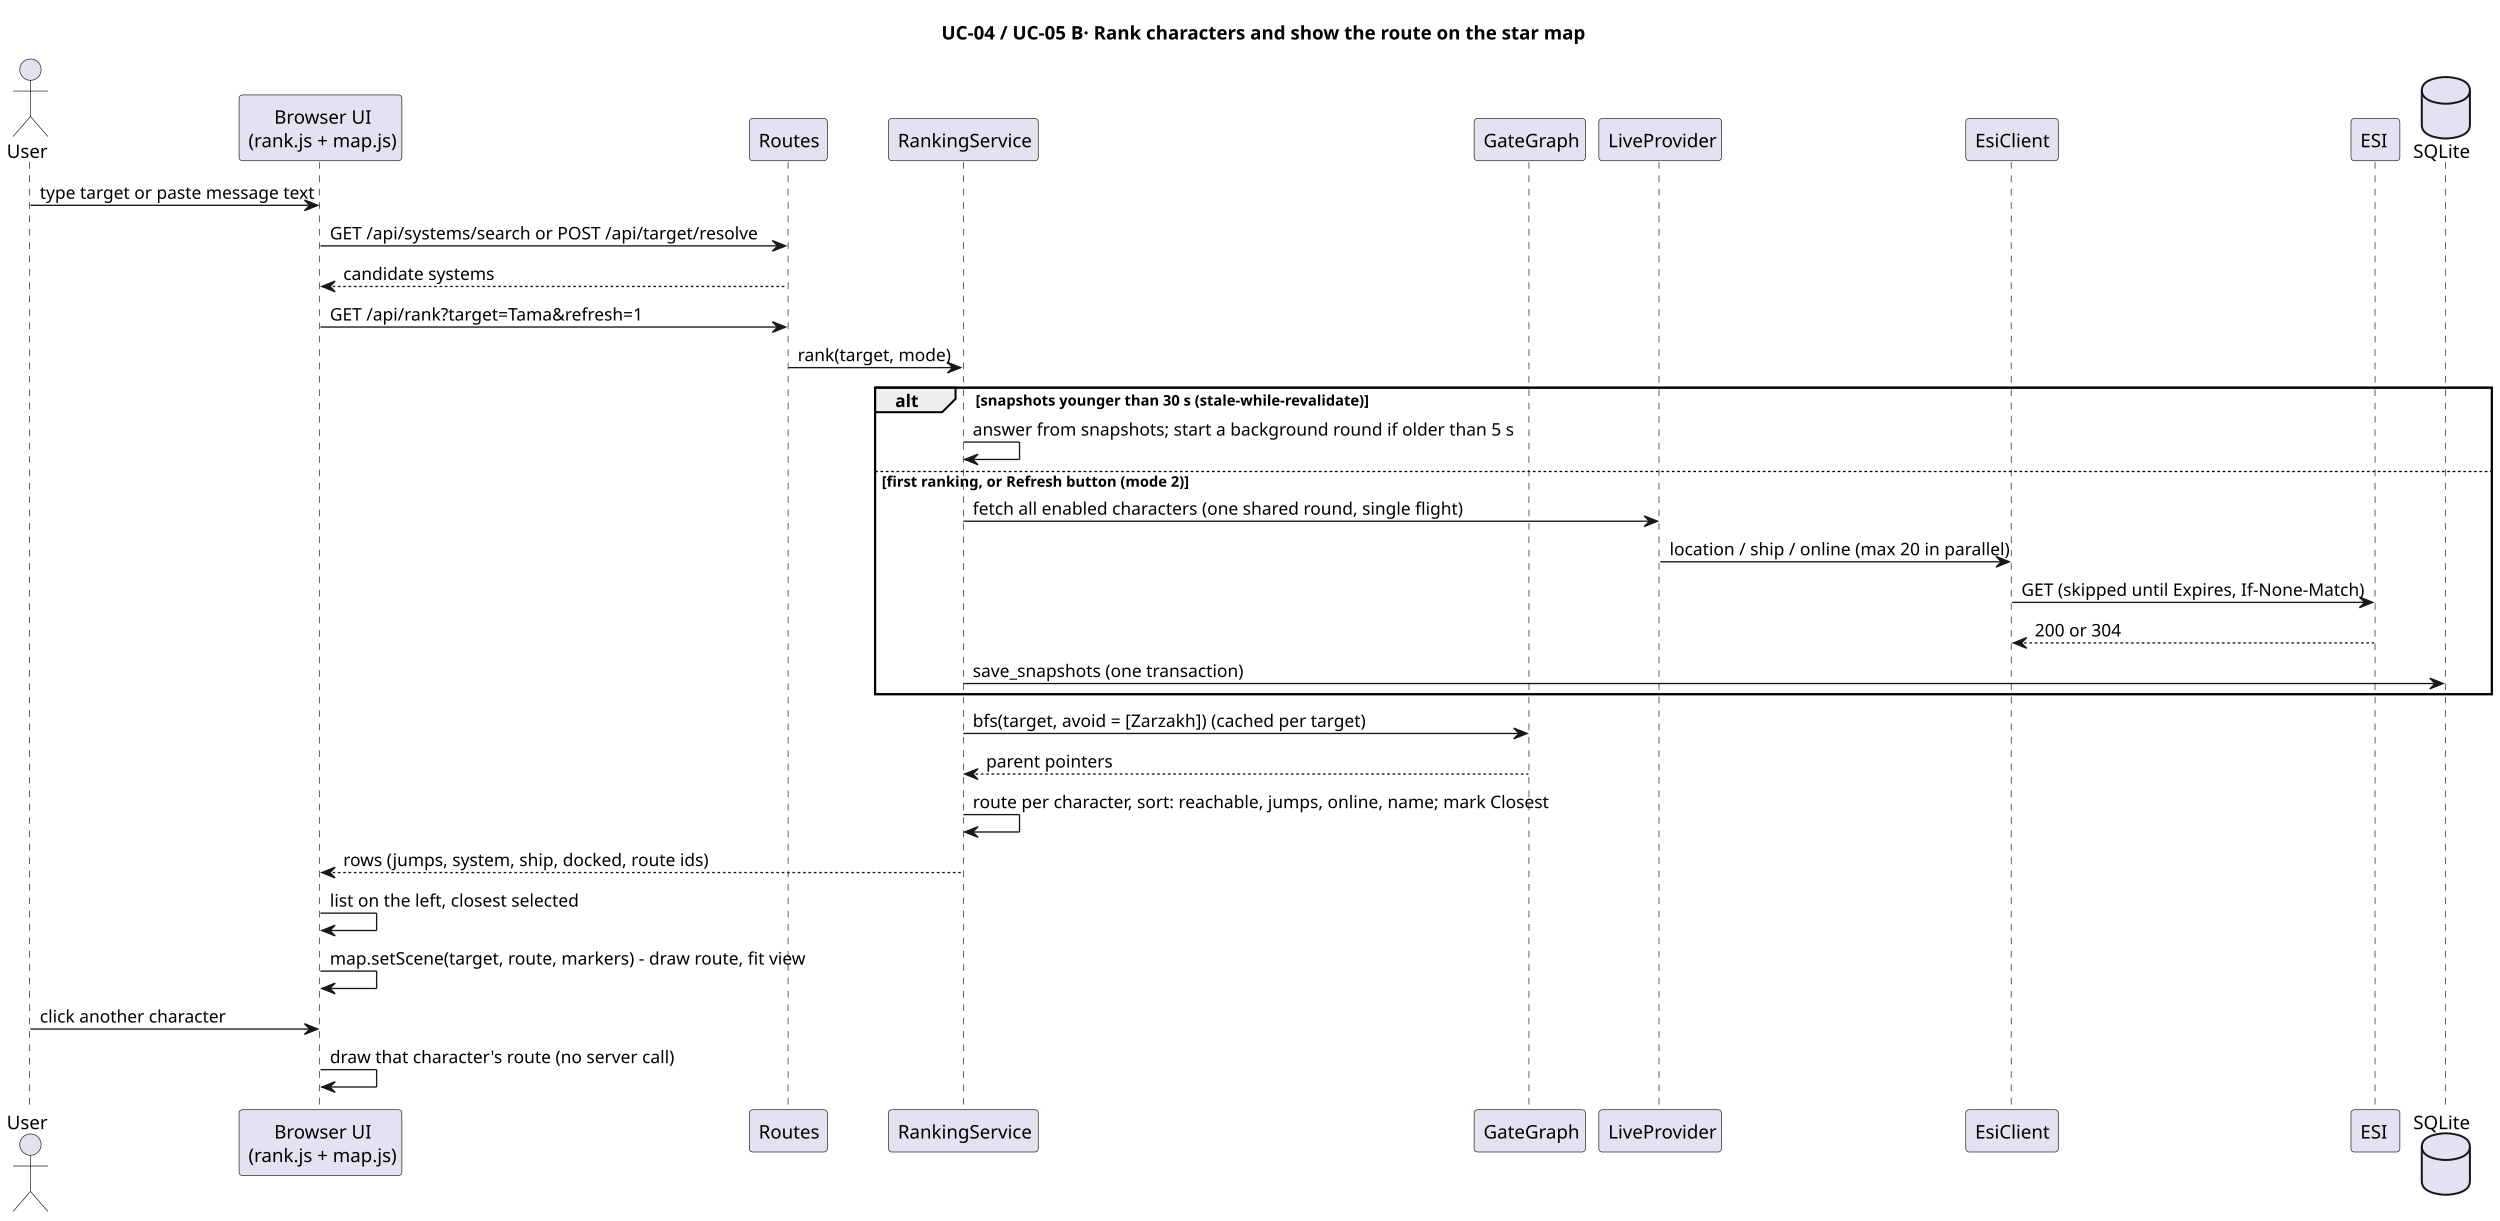
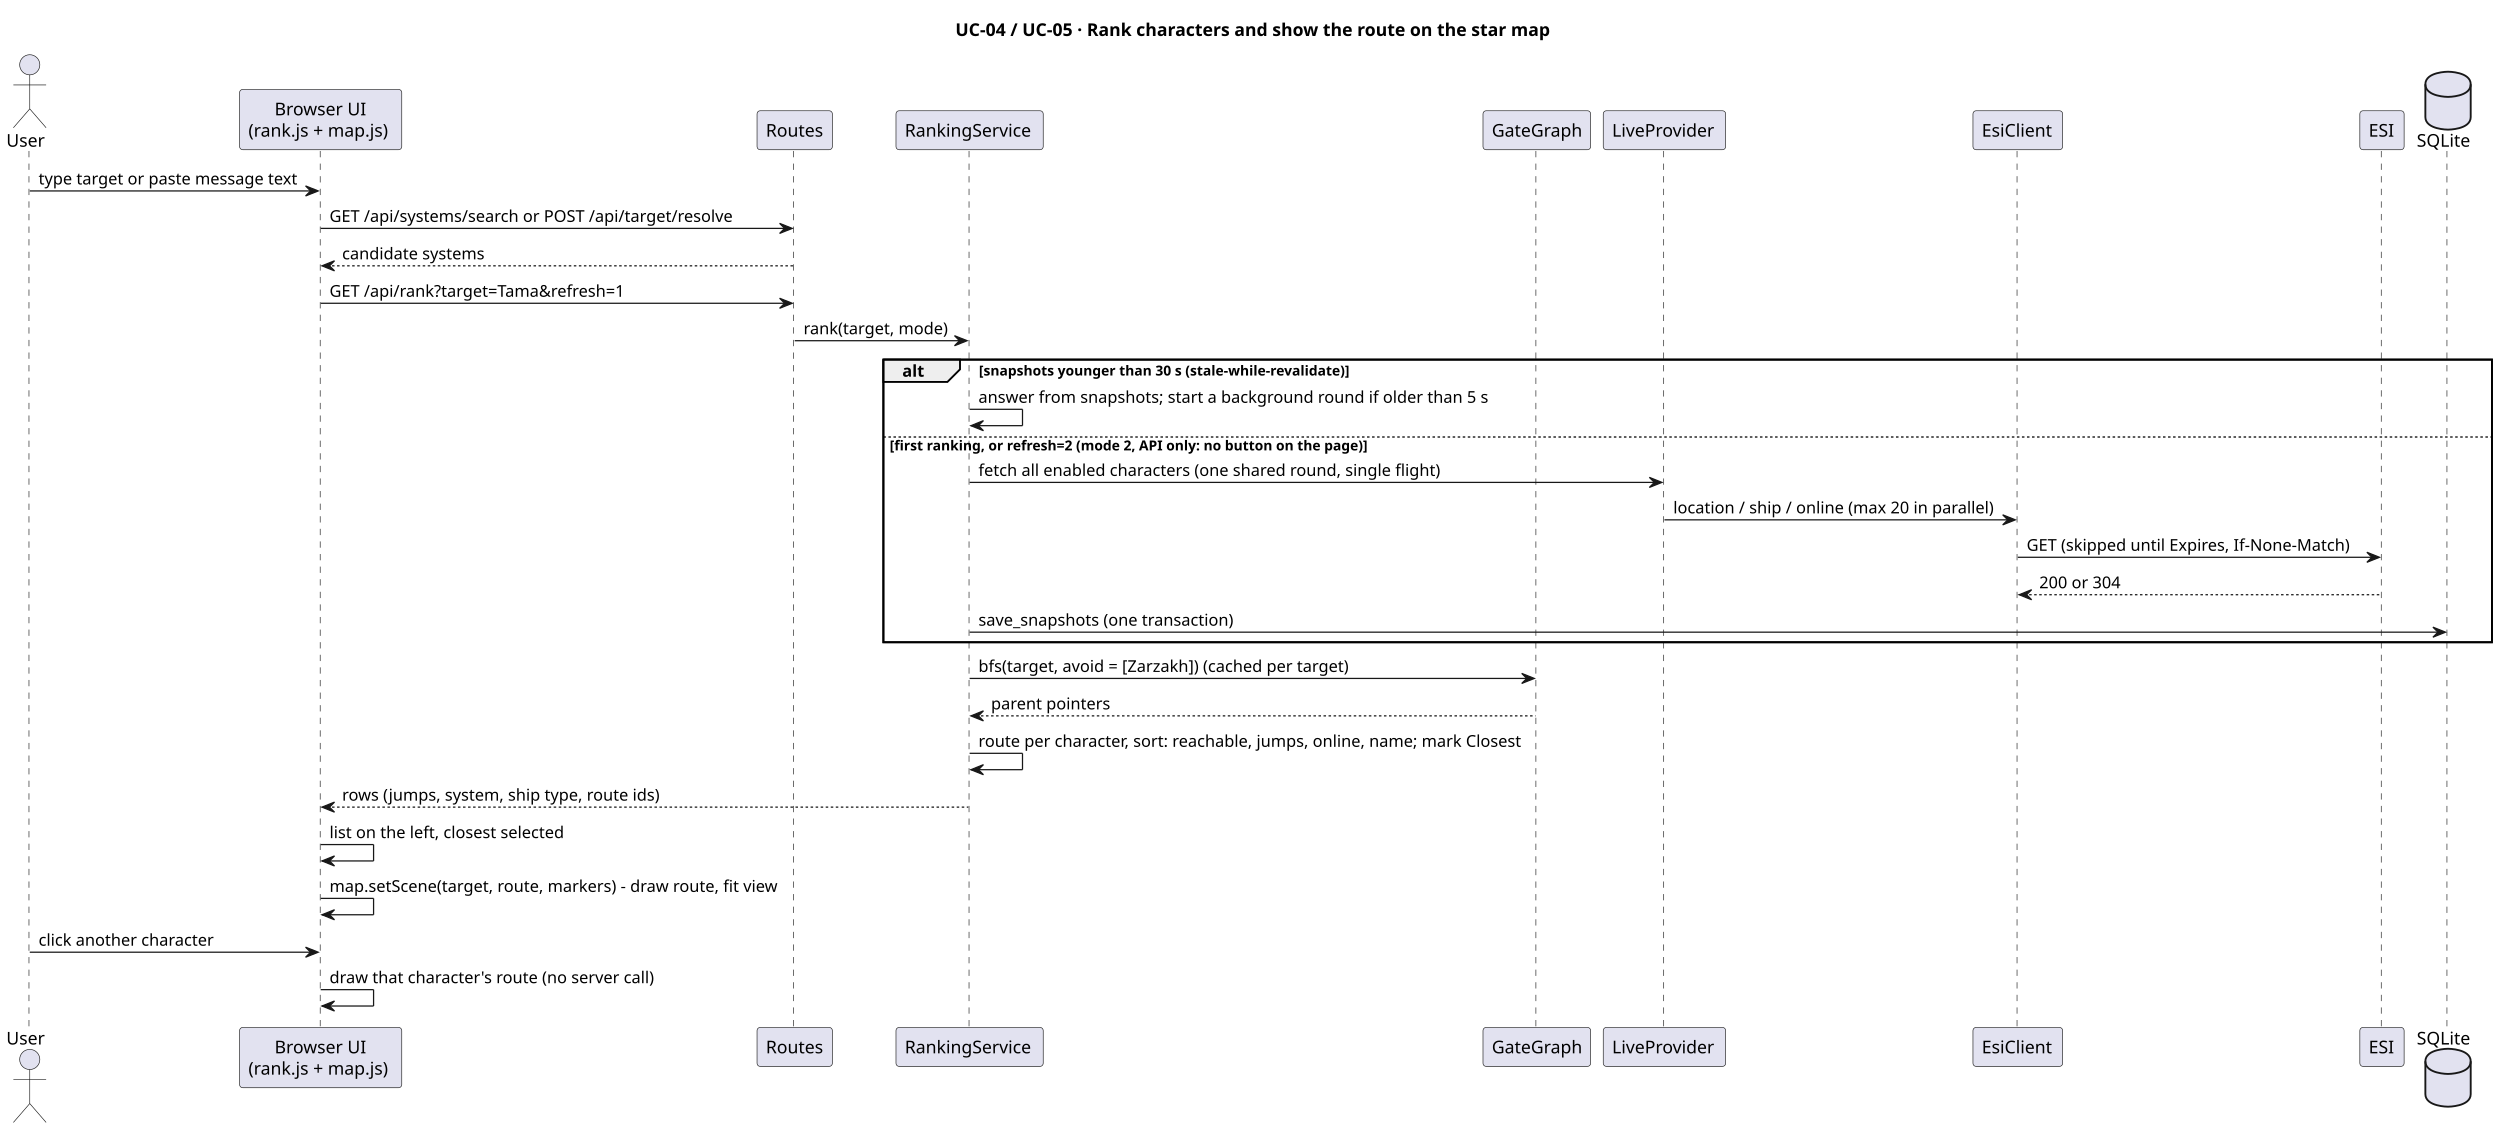
- <svg xmlns="http://www.w3.org/2000/svg" contentStyleType="text/css" height="913px" preserveAspectRatio="none" style="width:1870px;height:913px;background:#FFFFFF;" version="1.1" viewBox="0 0 1870 913" width="1870px" zoomAndPan="magnify">
+ <svg xmlns="http://www.w3.org/2000/svg" contentStyleType="text/css" height="898px" preserveAspectRatio="none" style="width:1985px;height:898px;background:#FFFFFF;" version="1.1" viewBox="0 0 1985 898" width="1985px" zoomAndPan="magnify">
  <defs />
  <g>
-     <text fill="#000000" font-family="sans-serif" font-size="14" font-weight="bold" lengthAdjust="spacing" textLength="464.44" x="704.227" y="29.533">UC-04 / UC-05 В· Rank characters and show the route on the star map</text>
-     <rect fill="none" height="229.297" style="stroke:#000000;stroke-width:1.5;" width="1209.314" x="654.581" y="289.977" />
-     <line style="stroke:#181818;stroke-width:0.5;stroke-dasharray:5.0,5.0;" x1="22" x2="22" y1="121.219" y2="831.086" />
-     <line style="stroke:#181818;stroke-width:0.5;stroke-dasharray:5.0,5.0;" x1="238.842" x2="238.842" y1="121.219" y2="831.086" />
-     <line style="stroke:#181818;stroke-width:0.5;stroke-dasharray:5.0,5.0;" x1="589.493" x2="589.493" y1="121.219" y2="831.086" />
-     <line style="stroke:#181818;stroke-width:0.5;stroke-dasharray:5.0,5.0;" x1="720.581" x2="720.581" y1="121.219" y2="831.086" />
-     <line style="stroke:#181818;stroke-width:0.5;stroke-dasharray:5.0,5.0;" x1="1143.658" x2="1143.658" y1="121.219" y2="831.086" />
-     <line style="stroke:#181818;stroke-width:0.5;stroke-dasharray:5.0,5.0;" x1="1240.92" x2="1240.92" y1="121.219" y2="831.086" />
-     <line style="stroke:#181818;stroke-width:0.5;stroke-dasharray:5.0,5.0;" x1="1504.386" x2="1504.386" y1="121.219" y2="831.086" />
-     <line style="stroke:#181818;stroke-width:0.5;stroke-dasharray:5.0,5.0;" x1="1776.53" x2="1776.53" y1="121.219" y2="831.086" />
-     <line style="stroke:#181818;stroke-width:0.5;stroke-dasharray:5.0,5.0;" x1="1829.095" x2="1829.095" y1="121.219" y2="831.086" />
-     <text fill="#000000" font-family="sans-serif" font-size="14" lengthAdjust="spacing" textLength="29.559" x="5" y="118.143">User</text>
-     <ellipse cx="22.779" cy="52.109" fill="#E2E2F0" rx="8" ry="8" style="stroke:#181818;stroke-width:0.5;" />
-     <path d="M22.779,60.109 L22.779,87.109 M9.779,68.109 L35.779,68.109 M22.779,87.109 L9.779,102.109 M22.779,87.109 L35.779,102.109 " fill="none" style="stroke:#181818;stroke-width:0.5;" />
-     <text fill="#000000" font-family="sans-serif" font-size="14" lengthAdjust="spacing" textLength="29.559" x="5" y="844.619">User</text>
-     <ellipse cx="22.779" cy="856.195" fill="#E2E2F0" rx="8" ry="8" style="stroke:#181818;stroke-width:0.5;" />
-     <path d="M22.779,864.195 L22.779,891.195 M9.779,872.195 L35.779,872.195 M22.779,891.195 L9.779,906.195 M22.779,891.195 L35.779,906.195 " fill="none" style="stroke:#181818;stroke-width:0.5;" />
-     <rect fill="#E2E2F0" height="49.219" rx="2.5" ry="2.5" style="stroke:#181818;stroke-width:0.5;" width="121.748" x="178.842" y="71" />
-     <text fill="#000000" font-family="sans-serif" font-size="14" lengthAdjust="spacing" textLength="69.234" x="205.099" y="92.533">Browser UI</text>
-     <text fill="#000000" font-family="sans-serif" font-size="14" lengthAdjust="spacing" textLength="107.748" x="185.842" y="110.143">(rank.js + map.js)</text>
-     <rect fill="#E2E2F0" height="49.219" rx="2.5" ry="2.5" style="stroke:#181818;stroke-width:0.5;" width="121.748" x="178.842" y="830.086" />
-     <text fill="#000000" font-family="sans-serif" font-size="14" lengthAdjust="spacing" textLength="69.234" x="205.099" y="851.619">Browser UI</text>
-     <text fill="#000000" font-family="sans-serif" font-size="14" lengthAdjust="spacing" textLength="107.748" x="185.842" y="869.229">(rank.js + map.js)</text>
-     <rect fill="#E2E2F0" height="31.609" rx="2.5" ry="2.5" style="stroke:#181818;stroke-width:0.5;" width="58.358" x="560.493" y="88.609" />
-     <text fill="#000000" font-family="sans-serif" font-size="14" lengthAdjust="spacing" textLength="44.358" x="567.493" y="110.143">Routes</text>
-     <rect fill="#E2E2F0" height="31.609" rx="2.5" ry="2.5" style="stroke:#181818;stroke-width:0.5;" width="58.358" x="560.493" y="830.086" />
-     <text fill="#000000" font-family="sans-serif" font-size="14" lengthAdjust="spacing" textLength="44.358" x="567.493" y="851.619">Routes</text>
-     <rect fill="#E2E2F0" height="31.609" rx="2.5" ry="2.5" style="stroke:#181818;stroke-width:0.5;" width="112.048" x="664.581" y="88.609" />
-     <text fill="#000000" font-family="sans-serif" font-size="14" lengthAdjust="spacing" textLength="98.048" x="671.581" y="110.143">RankingService</text>
-     <rect fill="#E2E2F0" height="31.609" rx="2.5" ry="2.5" style="stroke:#181818;stroke-width:0.5;" width="112.048" x="664.581" y="830.086" />
-     <text fill="#000000" font-family="sans-serif" font-size="14" lengthAdjust="spacing" textLength="98.048" x="671.581" y="851.619">RankingService</text>
-     <rect fill="#E2E2F0" height="31.609" rx="2.5" ry="2.5" style="stroke:#181818;stroke-width:0.5;" width="83.262" x="1102.658" y="88.609" />
-     <text fill="#000000" font-family="sans-serif" font-size="14" lengthAdjust="spacing" textLength="69.262" x="1109.658" y="110.143">GateGraph</text>
-     <rect fill="#E2E2F0" height="31.609" rx="2.5" ry="2.5" style="stroke:#181818;stroke-width:0.5;" width="83.262" x="1102.658" y="830.086" />
-     <text fill="#000000" font-family="sans-serif" font-size="14" lengthAdjust="spacing" textLength="69.262" x="1109.658" y="851.619">GateGraph</text>
-     <rect fill="#E2E2F0" height="31.609" rx="2.5" ry="2.5" style="stroke:#181818;stroke-width:0.5;" width="91.814" x="1195.92" y="88.609" />
-     <text fill="#000000" font-family="sans-serif" font-size="14" lengthAdjust="spacing" textLength="77.814" x="1202.92" y="110.143">LiveProvider</text>
-     <rect fill="#E2E2F0" height="31.609" rx="2.5" ry="2.5" style="stroke:#181818;stroke-width:0.5;" width="91.814" x="1195.92" y="830.086" />
-     <text fill="#000000" font-family="sans-serif" font-size="14" lengthAdjust="spacing" textLength="77.814" x="1202.92" y="851.619">LiveProvider</text>
-     <rect fill="#E2E2F0" height="31.609" rx="2.5" ry="2.5" style="stroke:#181818;stroke-width:0.5;" width="69.241" x="1470.386" y="88.609" />
-     <text fill="#000000" font-family="sans-serif" font-size="14" lengthAdjust="spacing" textLength="55.241" x="1477.386" y="110.143">EsiClient</text>
-     <rect fill="#E2E2F0" height="31.609" rx="2.5" ry="2.5" style="stroke:#181818;stroke-width:0.5;" width="69.241" x="1470.386" y="830.086" />
-     <text fill="#000000" font-family="sans-serif" font-size="14" lengthAdjust="spacing" textLength="55.241" x="1477.386" y="851.619">EsiClient</text>
-     <rect fill="#E2E2F0" height="31.609" rx="2.5" ry="2.5" style="stroke:#181818;stroke-width:0.5;" width="36.565" x="1758.53" y="88.609" />
-     <text fill="#000000" font-family="sans-serif" font-size="14" lengthAdjust="spacing" textLength="22.565" x="1765.53" y="110.143">ESI</text>
-     <rect fill="#E2E2F0" height="31.609" rx="2.5" ry="2.5" style="stroke:#181818;stroke-width:0.5;" width="36.565" x="1758.53" y="830.086" />
-     <text fill="#000000" font-family="sans-serif" font-size="14" lengthAdjust="spacing" textLength="22.565" x="1765.53" y="851.619">ESI</text>
-     <text fill="#000000" font-family="sans-serif" font-size="14" lengthAdjust="spacing" textLength="42.8" x="1805.095" y="118.143">SQLite</text>
-     <path d="M1811.495,67.609 C1811.495,57.609 1829.495,57.609 1829.495,57.609 C1829.495,57.609 1847.495,57.609 1847.495,67.609 L1847.495,93.609 C1847.495,103.609 1829.495,103.609 1829.495,103.609 C1829.495,103.609 1811.495,103.609 1811.495,93.609 L1811.495,67.609 " fill="#E2E2F0" style="stroke:#181818;stroke-width:1.5;" />
-     <path d="M1811.495,67.609 C1811.495,77.609 1829.495,77.609 1829.495,77.609 C1829.495,77.609 1847.495,77.609 1847.495,67.609 " fill="none" style="stroke:#181818;stroke-width:1.5;" />
-     <text fill="#000000" font-family="sans-serif" font-size="14" lengthAdjust="spacing" textLength="42.8" x="1805.095" y="844.619">SQLite</text>
-     <path d="M1811.495,857.695 C1811.495,847.695 1829.495,847.695 1829.495,847.695 C1829.495,847.695 1847.495,847.695 1847.495,857.695 L1847.495,883.695 C1847.495,893.695 1829.495,893.695 1829.495,893.695 C1829.495,893.695 1811.495,893.695 1811.495,883.695 L1811.495,857.695 " fill="#E2E2F0" style="stroke:#181818;stroke-width:1.5;" />
-     <path d="M1811.495,857.695 C1811.495,867.695 1829.495,867.695 1829.495,867.695 C1829.495,867.695 1847.495,867.695 1847.495,857.695 " fill="none" style="stroke:#181818;stroke-width:1.5;" />
-     <polygon fill="#181818" points="227.716,149.57,237.716,153.57,227.716,157.57,231.716,153.57" style="stroke:#181818;stroke-width:1.0;" />
-     <line style="stroke:#181818;stroke-width:1.0;" x1="22.779" x2="233.716" y1="153.57" y2="153.57" />
-     <text fill="#000000" font-family="sans-serif" font-size="13" lengthAdjust="spacing" textLength="192.937" x="29.779" y="148.714">type target or paste message text</text>
-     <polygon fill="#181818" points="577.672,179.922,587.672,183.922,577.672,187.922,581.672,183.922" style="stroke:#181818;stroke-width:1.0;" />
-     <line style="stroke:#181818;stroke-width:1.0;" x1="239.716" x2="583.672" y1="183.922" y2="183.922" />
-     <text fill="#000000" font-family="sans-serif" font-size="13" lengthAdjust="spacing" textLength="306.332" x="246.716" y="179.065">GET /api/systems/search or POST /api/target/resolve</text>
-     <polygon fill="#181818" points="250.716,210.273,240.716,214.273,250.716,218.273,246.716,214.273" style="stroke:#181818;stroke-width:1.0;" />
-     <line style="stroke:#181818;stroke-width:1.0;stroke-dasharray:2.0,2.0;" x1="244.716" x2="588.672" y1="214.273" y2="214.273" />
-     <text fill="#000000" font-family="sans-serif" font-size="13" lengthAdjust="spacing" textLength="107.663" x="256.716" y="209.417">candidate systems</text>
-     <polygon fill="#181818" points="577.672,240.625,587.672,244.625,577.672,248.625,581.672,244.625" style="stroke:#181818;stroke-width:1.0;" />
-     <line style="stroke:#181818;stroke-width:1.0;" x1="239.716" x2="583.672" y1="244.625" y2="244.625" />
-     <text fill="#000000" font-family="sans-serif" font-size="13" lengthAdjust="spacing" textLength="225.443" x="246.716" y="239.769">GET /api/rank?target=Tama&amp;refresh=1</text>
-     <polygon fill="#181818" points="708.605,270.977,718.605,274.977,708.605,278.977,712.605,274.977" style="stroke:#181818;stroke-width:1.0;" />
-     <line style="stroke:#181818;stroke-width:1.0;" x1="589.672" x2="714.605" y1="274.977" y2="274.977" />
-     <text fill="#000000" font-family="sans-serif" font-size="13" lengthAdjust="spacing" textLength="106.933" x="596.672" y="270.12">rank(target, mode)</text>
-     <path d="M654.581,289.977 L714.752,289.977 L714.752,298.328 L704.752,308.328 L654.581,308.328 L654.581,289.977 " fill="#EEEEEE" style="stroke:#000000;stroke-width:1.5;" />
-     <rect fill="none" height="229.297" style="stroke:#000000;stroke-width:1.5;" width="1209.314" x="654.581" y="289.977" />
-     <text fill="#000000" font-family="sans-serif" font-size="13" font-weight="bold" lengthAdjust="spacing" textLength="15.171" x="669.581" y="304.472">alt</text>
-     <text fill="#000000" font-family="sans-serif" font-size="11" font-weight="bold" lengthAdjust="spacing" textLength="281.177" x="729.752" y="303.396">[snapshots younger than 30 s (stale-while-revalidate)]</text>
-     <line style="stroke:#181818;stroke-width:1.0;" x1="720.605" x2="762.605" y1="330.68" y2="330.68" />
-     <line style="stroke:#181818;stroke-width:1.0;" x1="762.605" x2="762.605" y1="330.68" y2="343.68" />
-     <line style="stroke:#181818;stroke-width:1.0;" x1="721.605" x2="762.605" y1="343.68" y2="343.68" />
-     <polygon fill="#181818" points="731.605,339.68,721.605,343.68,731.605,347.68,727.605,343.68" style="stroke:#181818;stroke-width:1.0;" />
-     <text fill="#000000" font-family="sans-serif" font-size="13" lengthAdjust="spacing" textLength="378.65" x="727.605" y="325.823">answer from snapshots; start a background round if older than 5 s</text>
-     <line style="stroke:#000000;stroke-width:1.0;stroke-dasharray:2.0,2.0;" x1="654.581" x2="1863.895" y1="352.68" y2="352.68" />
-     <text fill="#000000" font-family="sans-serif" font-size="11" font-weight="bold" lengthAdjust="spacing" textLength="218.174" x="659.581" y="364.099">[first ranking, or Refresh button (mode 2)]</text>
-     <polygon fill="#181818" points="1229.827,385.867,1239.827,389.867,1229.827,393.867,1233.827,389.867" style="stroke:#181818;stroke-width:1.0;" />
-     <line style="stroke:#181818;stroke-width:1.0;" x1="720.605" x2="1235.827" y1="389.867" y2="389.867" />
-     <text fill="#000000" font-family="sans-serif" font-size="13" lengthAdjust="spacing" textLength="345.427" x="727.605" y="385.011">fetch all enabled characters (one shared round, single flight)</text>
-     <polygon fill="#181818" points="1493.006,416.219,1503.006,420.219,1493.006,424.219,1497.006,420.219" style="stroke:#181818;stroke-width:1.0;" />
-     <line style="stroke:#181818;stroke-width:1.0;" x1="1241.827" x2="1499.006" y1="420.219" y2="420.219" />
-     <text fill="#000000" font-family="sans-serif" font-size="13" lengthAdjust="spacing" textLength="239.18" x="1248.827" y="415.362">location / ship / online (max 20 in parallel)</text>
-     <polygon fill="#181818" points="1764.812,446.57,1774.812,450.57,1764.812,454.57,1768.812,450.57" style="stroke:#181818;stroke-width:1.0;" />
-     <line style="stroke:#181818;stroke-width:1.0;" x1="1505.006" x2="1770.812" y1="450.57" y2="450.57" />
-     <text fill="#000000" font-family="sans-serif" font-size="13" lengthAdjust="spacing" textLength="247.806" x="1512.006" y="445.714">GET (skipped until Expires, If-None-Match)</text>
-     <polygon fill="#181818" points="1516.006,476.922,1506.006,480.922,1516.006,484.922,1512.006,480.922" style="stroke:#181818;stroke-width:1.0;" />
-     <line style="stroke:#181818;stroke-width:1.0;stroke-dasharray:2.0,2.0;" x1="1510.006" x2="1775.812" y1="480.922" y2="480.922" />
-     <text fill="#000000" font-family="sans-serif" font-size="13" lengthAdjust="spacing" textLength="62.163" x="1522.006" y="476.065">200 or 304</text>
-     <polygon fill="#181818" points="1817.495,507.273,1827.495,511.273,1817.495,515.273,1821.495,511.273" style="stroke:#181818;stroke-width:1.0;" />
-     <line style="stroke:#181818;stroke-width:1.0;" x1="720.605" x2="1823.495" y1="511.273" y2="511.273" />
-     <text fill="#000000" font-family="sans-serif" font-size="13" lengthAdjust="spacing" textLength="195.114" x="727.605" y="506.417">save_snapshots (one transaction)</text>
-     <polygon fill="#181818" points="1132.289,544.625,1142.289,548.625,1132.289,552.625,1136.289,548.625" style="stroke:#181818;stroke-width:1.0;" />
-     <line style="stroke:#181818;stroke-width:1.0;" x1="720.605" x2="1138.289" y1="548.625" y2="548.625" />
-     <text fill="#000000" font-family="sans-serif" font-size="13" lengthAdjust="spacing" textLength="279.989" x="727.605" y="543.769">bfs(target, avoid = [Zarzakh]) (cached per target)</text>
-     <polygon fill="#181818" points="731.605,574.977,721.605,578.977,731.605,582.977,727.605,578.977" style="stroke:#181818;stroke-width:1.0;" />
-     <line style="stroke:#181818;stroke-width:1.0;stroke-dasharray:2.0,2.0;" x1="725.605" x2="1143.289" y1="578.977" y2="578.977" />
-     <text fill="#000000" font-family="sans-serif" font-size="13" lengthAdjust="spacing" textLength="86.722" x="737.605" y="574.12">parent pointers</text>
-     <line style="stroke:#181818;stroke-width:1.0;" x1="720.605" x2="762.605" y1="609.328" y2="609.328" />
-     <line style="stroke:#181818;stroke-width:1.0;" x1="762.605" x2="762.605" y1="609.328" y2="622.328" />
-     <line style="stroke:#181818;stroke-width:1.0;" x1="721.605" x2="762.605" y1="622.328" y2="622.328" />
-     <polygon fill="#181818" points="731.605,618.328,721.605,622.328,731.605,626.328,727.605,622.328" style="stroke:#181818;stroke-width:1.0;" />
-     <text fill="#000000" font-family="sans-serif" font-size="13" lengthAdjust="spacing" textLength="409.684" x="727.605" y="604.472">route per character, sort: reachable, jumps, online, name; mark Closest</text>
-     <polygon fill="#181818" points="250.716,648.68,240.716,652.68,250.716,656.68,246.716,652.68" style="stroke:#181818;stroke-width:1.0;" />
-     <line style="stroke:#181818;stroke-width:1.0;stroke-dasharray:2.0,2.0;" x1="244.716" x2="719.605" y1="652.68" y2="652.68" />
-     <text fill="#000000" font-family="sans-serif" font-size="13" lengthAdjust="spacing" textLength="260.089" x="256.716" y="647.823">rows (jumps, system, ship, docked, route ids)</text>
-     <line style="stroke:#181818;stroke-width:1.0;" x1="239.716" x2="281.716" y1="683.031" y2="683.031" />
-     <line style="stroke:#181818;stroke-width:1.0;" x1="281.716" x2="281.716" y1="683.031" y2="696.031" />
-     <line style="stroke:#181818;stroke-width:1.0;" x1="240.716" x2="281.716" y1="696.031" y2="696.031" />
-     <polygon fill="#181818" points="250.716,692.031,240.716,696.031,250.716,700.031,246.716,696.031" style="stroke:#181818;stroke-width:1.0;" />
-     <text fill="#000000" font-family="sans-serif" font-size="13" lengthAdjust="spacing" textLength="176.312" x="246.716" y="678.175">list on the left, closest selected</text>
-     <line style="stroke:#181818;stroke-width:1.0;" x1="239.716" x2="281.716" y1="726.383" y2="726.383" />
-     <line style="stroke:#181818;stroke-width:1.0;" x1="281.716" x2="281.716" y1="726.383" y2="739.383" />
-     <line style="stroke:#181818;stroke-width:1.0;" x1="240.716" x2="281.716" y1="739.383" y2="739.383" />
-     <polygon fill="#181818" points="250.716,735.383,240.716,739.383,250.716,743.383,246.716,739.383" style="stroke:#181818;stroke-width:1.0;" />
-     <text fill="#000000" font-family="sans-serif" font-size="13" lengthAdjust="spacing" textLength="335.956" x="246.716" y="721.526">map.setScene(target, route, markers) - draw route, fit view</text>
-     <polygon fill="#181818" points="227.716,765.734,237.716,769.734,227.716,773.734,231.716,769.734" style="stroke:#181818;stroke-width:1.0;" />
-     <line style="stroke:#181818;stroke-width:1.0;" x1="22.779" x2="233.716" y1="769.734" y2="769.734" />
-     <text fill="#000000" font-family="sans-serif" font-size="13" lengthAdjust="spacing" textLength="130.781" x="29.779" y="764.878">click another character</text>
-     <line style="stroke:#181818;stroke-width:1.0;" x1="239.716" x2="281.716" y1="800.086" y2="800.086" />
-     <line style="stroke:#181818;stroke-width:1.0;" x1="281.716" x2="281.716" y1="800.086" y2="813.086" />
-     <line style="stroke:#181818;stroke-width:1.0;" x1="240.716" x2="281.716" y1="813.086" y2="813.086" />
-     <polygon fill="#181818" points="250.716,809.086,240.716,813.086,250.716,817.086,246.716,813.086" style="stroke:#181818;stroke-width:1.0;" />
-     <text fill="#000000" font-family="sans-serif" font-size="13" lengthAdjust="spacing" textLength="243.077" x="246.716" y="795.23">draw that character's route (no server call)</text>
+     <text fill="#000000" font-family="sans-serif" font-size="14" font-weight="bold" lengthAdjust="spacing" textLength="470.504" x="758.551" y="28.562">UC-04 / UC-05 · Rank characters and show the route on the star map</text>
+     <rect fill="none" height="224.416" style="stroke:#000000;stroke-width:1.5;" width="1277.194" x="701.412" y="285.526" />
+     <line style="stroke:#181818;stroke-width:0.5;stroke-dasharray:5.0,5.0;" x1="23" x2="23" y1="119.879" y2="816.778" />
+     <line style="stroke:#181818;stroke-width:0.5;stroke-dasharray:5.0,5.0;" x1="254.236" x2="254.236" y1="119.879" y2="816.778" />
+     <line style="stroke:#181818;stroke-width:0.5;stroke-dasharray:5.0,5.0;" x1="630.091" x2="630.091" y1="119.879" y2="816.778" />
+     <line style="stroke:#181818;stroke-width:0.5;stroke-dasharray:5.0,5.0;" x1="769.412" x2="769.412" y1="119.879" y2="816.778" />
+     <line style="stroke:#181818;stroke-width:0.5;stroke-dasharray:5.0,5.0;" x1="1219.497" x2="1219.497" y1="119.879" y2="816.778" />
+     <line style="stroke:#181818;stroke-width:0.5;stroke-dasharray:5.0,5.0;" x1="1320.974" x2="1320.974" y1="119.879" y2="816.778" />
+     <line style="stroke:#181818;stroke-width:0.5;stroke-dasharray:5.0,5.0;" x1="1601.528" x2="1601.528" y1="119.879" y2="816.778" />
+     <line style="stroke:#181818;stroke-width:0.5;stroke-dasharray:5.0,5.0;" x1="1890.712" x2="1890.712" y1="119.879" y2="816.778" />
+     <line style="stroke:#181818;stroke-width:0.5;stroke-dasharray:5.0,5.0;" x1="1942.87" x2="1942.87" y1="119.879" y2="816.778" />
+     <text fill="#000000" font-family="sans-serif" font-size="14" lengthAdjust="spacing" textLength="31.24" x="5" y="116.502">User</text>
+     <ellipse cx="23.62" cy="51.44" fill="#E2E2F0" rx="8" ry="8" style="stroke:#181818;stroke-width:0.5;" />
+     <path d="M23.62,59.44 L23.62,86.439 M10.62,67.439 L36.62,67.439 M23.62,86.439 L10.62,101.439 M23.62,86.439 L36.62,101.439 " fill="none" style="stroke:#181818;stroke-width:0.5;" />
+     <text fill="#000000" font-family="sans-serif" font-size="14" lengthAdjust="spacing" textLength="31.24" x="5" y="829.341">User</text>
+     <ellipse cx="23.62" cy="841.218" fill="#E2E2F0" rx="8" ry="8" style="stroke:#181818;stroke-width:0.5;" />
+     <path d="M23.62,849.218 L23.62,876.218 M10.62,857.218 L36.62,857.218 M23.62,876.218 L10.62,891.218 M23.62,876.218 L36.62,891.218 " fill="none" style="stroke:#181818;stroke-width:0.5;" />
+     <rect fill="#E2E2F0" height="47.879" rx="2.5" ry="2.5" style="stroke:#181818;stroke-width:0.5;" width="128.762" x="190.236" y="71" />
+     <text fill="#000000" font-family="sans-serif" font-size="14" lengthAdjust="spacing" textLength="73.22" x="218.007" y="91.562">Browser UI</text>
+     <text fill="#000000" font-family="sans-serif" font-size="14" lengthAdjust="spacing" textLength="114.762" x="197.236" y="108.502">(rank.js + map.js)</text>
+     <rect fill="#E2E2F0" height="47.879" rx="2.5" ry="2.5" style="stroke:#181818;stroke-width:0.5;" width="128.762" x="190.236" y="815.778" />
+     <text fill="#000000" font-family="sans-serif" font-size="14" lengthAdjust="spacing" textLength="73.22" x="218.007" y="836.341">Browser UI</text>
+     <text fill="#000000" font-family="sans-serif" font-size="14" lengthAdjust="spacing" textLength="114.762" x="197.236" y="853.28">(rank.js + map.js)</text>
+     <rect fill="#E2E2F0" height="30.939" rx="2.5" ry="2.5" style="stroke:#181818;stroke-width:0.5;" width="59.815" x="601.091" y="87.939" />
+     <text fill="#000000" font-family="sans-serif" font-size="14" lengthAdjust="spacing" textLength="45.815" x="608.091" y="108.502">Routes</text>
+     <rect fill="#E2E2F0" height="30.939" rx="2.5" ry="2.5" style="stroke:#181818;stroke-width:0.5;" width="59.815" x="601.091" y="815.778" />
+     <text fill="#000000" font-family="sans-serif" font-size="14" lengthAdjust="spacing" textLength="45.815" x="608.091" y="836.341">Routes</text>
+     <rect fill="#E2E2F0" height="30.939" rx="2.5" ry="2.5" style="stroke:#181818;stroke-width:0.5;" width="116.908" x="711.412" y="87.939" />
+     <text fill="#000000" font-family="sans-serif" font-size="14" lengthAdjust="spacing" textLength="102.908" x="718.412" y="108.502">RankingService</text>
+     <rect fill="#E2E2F0" height="30.939" rx="2.5" ry="2.5" style="stroke:#181818;stroke-width:0.5;" width="116.908" x="711.412" y="815.778" />
+     <text fill="#000000" font-family="sans-serif" font-size="14" lengthAdjust="spacing" textLength="102.908" x="718.412" y="836.341">RankingService</text>
+     <rect fill="#E2E2F0" height="30.939" rx="2.5" ry="2.5" style="stroke:#181818;stroke-width:0.5;" width="85.477" x="1177.497" y="87.939" />
+     <text fill="#000000" font-family="sans-serif" font-size="14" lengthAdjust="spacing" textLength="71.477" x="1184.497" y="108.502">GateGraph</text>
+     <rect fill="#E2E2F0" height="30.939" rx="2.5" ry="2.5" style="stroke:#181818;stroke-width:0.5;" width="85.477" x="1177.497" y="815.778" />
+     <text fill="#000000" font-family="sans-serif" font-size="14" lengthAdjust="spacing" textLength="71.477" x="1184.497" y="836.341">GateGraph</text>
+     <rect fill="#E2E2F0" height="30.939" rx="2.5" ry="2.5" style="stroke:#181818;stroke-width:0.5;" width="97.207" x="1272.974" y="87.939" />
+     <text fill="#000000" font-family="sans-serif" font-size="14" lengthAdjust="spacing" textLength="83.207" x="1279.974" y="108.502">LiveProvider</text>
+     <rect fill="#E2E2F0" height="30.939" rx="2.5" ry="2.5" style="stroke:#181818;stroke-width:0.5;" width="97.207" x="1272.974" y="815.778" />
+     <text fill="#000000" font-family="sans-serif" font-size="14" lengthAdjust="spacing" textLength="83.207" x="1279.974" y="836.341">LiveProvider</text>
+     <rect fill="#E2E2F0" height="30.939" rx="2.5" ry="2.5" style="stroke:#181818;stroke-width:0.5;" width="71.217" x="1566.528" y="87.939" />
+     <text fill="#000000" font-family="sans-serif" font-size="14" lengthAdjust="spacing" textLength="57.217" x="1573.528" y="108.502">EsiClient</text>
+     <rect fill="#E2E2F0" height="30.939" rx="2.5" ry="2.5" style="stroke:#181818;stroke-width:0.5;" width="71.217" x="1566.528" y="815.778" />
+     <text fill="#000000" font-family="sans-serif" font-size="14" lengthAdjust="spacing" textLength="57.217" x="1573.528" y="836.341">EsiClient</text>
+     <rect fill="#E2E2F0" height="30.939" rx="2.5" ry="2.5" style="stroke:#181818;stroke-width:0.5;" width="35.157" x="1873.712" y="87.939" />
+     <text fill="#000000" font-family="sans-serif" font-size="14" lengthAdjust="spacing" textLength="21.157" x="1880.712" y="108.502">ESI</text>
+     <rect fill="#E2E2F0" height="30.939" rx="2.5" ry="2.5" style="stroke:#181818;stroke-width:0.5;" width="35.157" x="1873.712" y="815.778" />
+     <text fill="#000000" font-family="sans-serif" font-size="14" lengthAdjust="spacing" textLength="21.157" x="1880.712" y="836.341">ESI</text>
+     <text fill="#000000" font-family="sans-serif" font-size="14" lengthAdjust="spacing" textLength="43.736" x="1918.87" y="116.502">SQLite</text>
+     <path d="M1925.738,66.939 C1925.738,56.94 1943.738,56.94 1943.738,56.94 C1943.738,56.94 1961.738,56.94 1961.738,66.939 L1961.738,92.939 C1961.738,102.939 1943.738,102.939 1943.738,102.939 C1943.738,102.939 1925.738,102.939 1925.738,92.939 L1925.738,66.939 " fill="#E2E2F0" style="stroke:#181818;stroke-width:1.5;" />
+     <path d="M1925.738,66.939 C1925.738,76.939 1943.738,76.939 1943.738,76.939 C1943.738,76.939 1961.738,76.939 1961.738,66.939 " fill="none" style="stroke:#181818;stroke-width:1.5;" />
+     <text fill="#000000" font-family="sans-serif" font-size="14" lengthAdjust="spacing" textLength="43.736" x="1918.87" y="829.341">SQLite</text>
+     <path d="M1925.738,842.718 C1925.738,832.718 1943.738,832.718 1943.738,832.718 C1943.738,832.718 1961.738,832.718 1961.738,842.718 L1961.738,868.718 C1961.738,878.718 1943.738,878.718 1943.738,878.718 C1943.738,878.718 1925.738,878.718 1925.738,868.718 L1925.738,842.718 " fill="#E2E2F0" style="stroke:#181818;stroke-width:1.5;" />
+     <path d="M1925.738,842.718 C1925.738,852.718 1943.738,852.718 1943.738,852.718 C1943.738,852.718 1961.738,852.718 1961.738,842.718 " fill="none" style="stroke:#181818;stroke-width:1.5;" />
+     <polygon fill="#181818" points="242.617,147.608,252.617,151.608,242.617,155.608,246.617,151.608" style="stroke:#181818;stroke-width:1.0;" />
+     <line style="stroke:#181818;stroke-width:1.0;" x1="23.62" x2="248.617" y1="151.608" y2="151.608" />
+     <text fill="#000000" font-family="sans-serif" font-size="13" lengthAdjust="spacing" textLength="206.997" x="30.62" y="146.473">type target or paste message text</text>
+     <polygon fill="#181818" points="618.999,177.338,628.999,181.338,618.999,185.338,622.999,181.338" style="stroke:#181818;stroke-width:1.0;" />
+     <line style="stroke:#181818;stroke-width:1.0;" x1="254.617" x2="624.999" y1="181.338" y2="181.338" />
+     <text fill="#000000" font-family="sans-serif" font-size="13" lengthAdjust="spacing" textLength="327.393" x="261.617" y="176.202">GET /api/systems/search or POST /api/target/resolve</text>
+     <polygon fill="#181818" points="265.617,207.067,255.617,211.067,265.617,215.067,261.617,211.067" style="stroke:#181818;stroke-width:1.0;" />
+     <line style="stroke:#181818;stroke-width:1.0;stroke-dasharray:2.0,2.0;" x1="259.617" x2="629.999" y1="211.067" y2="211.067" />
+     <text fill="#000000" font-family="sans-serif" font-size="13" lengthAdjust="spacing" textLength="115.375" x="271.617" y="205.932">candidate systems</text>
+     <polygon fill="#181818" points="618.999,236.797,628.999,240.797,618.999,244.797,622.999,240.797" style="stroke:#181818;stroke-width:1.0;" />
+     <line style="stroke:#181818;stroke-width:1.0;" x1="254.617" x2="624.999" y1="240.797" y2="240.797" />
+     <text fill="#000000" font-family="sans-serif" font-size="13" lengthAdjust="spacing" textLength="236.793" x="261.617" y="235.661">GET /api/rank?target=Tama&amp;refresh=1</text>
+     <polygon fill="#181818" points="757.866,266.526,767.866,270.526,757.866,274.526,761.866,270.526" style="stroke:#181818;stroke-width:1.0;" />
+     <line style="stroke:#181818;stroke-width:1.0;" x1="630.999" x2="763.866" y1="270.526" y2="270.526" />
+     <text fill="#000000" font-family="sans-serif" font-size="13" lengthAdjust="spacing" textLength="114.867" x="637.999" y="265.391">rank(target, mode)</text>
+     <path d="M701.412,285.526 L762.243,285.526 L762.243,293.256 L752.243,303.256 L701.412,303.256 L701.412,285.526 " fill="#EEEEEE" style="stroke:#000000;stroke-width:1.5;" />
+     <rect fill="none" height="224.416" style="stroke:#000000;stroke-width:1.5;" width="1277.194" x="701.412" y="285.526" />
+     <text fill="#000000" font-family="sans-serif" font-size="13" font-weight="bold" lengthAdjust="spacing" textLength="15.831" x="716.412" y="299.12">alt</text>
+     <text fill="#000000" font-family="sans-serif" font-size="11" font-weight="bold" lengthAdjust="spacing" textLength="294.712" x="777.243" y="298.183">[snapshots younger than 30 s (stale-while-revalidate)]</text>
+     <line style="stroke:#181818;stroke-width:1.0;" x1="769.866" x2="811.866" y1="324.985" y2="324.985" />
+     <line style="stroke:#181818;stroke-width:1.0;" x1="811.866" x2="811.866" y1="324.985" y2="337.985" />
+     <line style="stroke:#181818;stroke-width:1.0;" x1="770.866" x2="811.866" y1="337.985" y2="337.985" />
+     <polygon fill="#181818" points="780.866,333.985,770.866,337.985,780.866,341.985,776.866,337.985" style="stroke:#181818;stroke-width:1.0;" />
+     <text fill="#000000" font-family="sans-serif" font-size="13" lengthAdjust="spacing" textLength="406.955" x="776.866" y="319.85">answer from snapshots; start a background round if older than 5 s</text>
+     <line style="stroke:#000000;stroke-width:1.0;stroke-dasharray:2.0,2.0;" x1="701.412" x2="1978.606" y1="346.985" y2="346.985" />
+     <text fill="#000000" font-family="sans-serif" font-size="11" font-weight="bold" lengthAdjust="spacing" textLength="372.539" x="706.412" y="357.642">[first ranking, or refresh=2 (mode 2, API only: no button on the page)]</text>
+     <polygon fill="#181818" points="1309.577,379.024,1319.577,383.024,1309.577,387.024,1313.577,383.024" style="stroke:#181818;stroke-width:1.0;" />
+     <line style="stroke:#181818;stroke-width:1.0;" x1="769.866" x2="1315.577" y1="383.024" y2="383.024" />
+     <text fill="#000000" font-family="sans-serif" font-size="13" lengthAdjust="spacing" textLength="371.427" x="776.866" y="377.889">fetch all enabled characters (one shared round, single flight)</text>
+     <polygon fill="#181818" points="1590.137,408.754,1600.137,412.754,1590.137,416.754,1594.137,412.754" style="stroke:#181818;stroke-width:1.0;" />
+     <line style="stroke:#181818;stroke-width:1.0;" x1="1321.577" x2="1596.137" y1="412.754" y2="412.754" />
+     <text fill="#000000" font-family="sans-serif" font-size="13" lengthAdjust="spacing" textLength="256.56" x="1328.577" y="407.618">location / ship / online (max 20 in parallel)</text>
+     <polygon fill="#181818" points="1879.291,438.483,1889.291,442.483,1879.291,446.483,1883.291,442.483" style="stroke:#181818;stroke-width:1.0;" />
+     <line style="stroke:#181818;stroke-width:1.0;" x1="1602.137" x2="1885.291" y1="442.483" y2="442.483" />
+     <text fill="#000000" font-family="sans-serif" font-size="13" lengthAdjust="spacing" textLength="265.154" x="1609.137" y="437.348">GET (skipped until Expires, If-None-Match)</text>
+     <polygon fill="#181818" points="1613.137,468.213,1603.137,472.213,1613.137,476.213,1609.137,472.213" style="stroke:#181818;stroke-width:1.0;" />
+     <line style="stroke:#181818;stroke-width:1.0;stroke-dasharray:2.0,2.0;" x1="1607.137" x2="1890.291" y1="472.213" y2="472.213" />
+     <text fill="#000000" font-family="sans-serif" font-size="13" lengthAdjust="spacing" textLength="68.961" x="1619.137" y="467.077">200 or 304</text>
+     <polygon fill="#181818" points="1931.738,497.942,1941.738,501.942,1931.738,505.942,1935.738,501.942" style="stroke:#181818;stroke-width:1.0;" />
+     <line style="stroke:#181818;stroke-width:1.0;" x1="769.866" x2="1937.738" y1="501.942" y2="501.942" />
+     <text fill="#000000" font-family="sans-serif" font-size="13" lengthAdjust="spacing" textLength="206.68" x="776.866" y="496.807">save_snapshots (one transaction)</text>
+     <polygon fill="#181818" points="1208.235,534.672,1218.235,538.672,1208.235,542.672,1212.235,538.672" style="stroke:#181818;stroke-width:1.0;" />
+     <line style="stroke:#181818;stroke-width:1.0;" x1="769.866" x2="1214.235" y1="538.672" y2="538.672" />
+     <text fill="#000000" font-family="sans-serif" font-size="13" lengthAdjust="spacing" textLength="303.862" x="776.866" y="533.536">bfs(target, avoid = [Zarzakh]) (cached per target)</text>
+     <polygon fill="#181818" points="780.866,564.401,770.866,568.401,780.866,572.401,776.866,568.401" style="stroke:#181818;stroke-width:1.0;" />
+     <line style="stroke:#181818;stroke-width:1.0;stroke-dasharray:2.0,2.0;" x1="774.866" x2="1219.235" y1="568.401" y2="568.401" />
+     <text fill="#000000" font-family="sans-serif" font-size="13" lengthAdjust="spacing" textLength="93.495" x="786.866" y="563.266">parent pointers</text>
+     <line style="stroke:#181818;stroke-width:1.0;" x1="769.866" x2="811.866" y1="598.131" y2="598.131" />
+     <line style="stroke:#181818;stroke-width:1.0;" x1="811.866" x2="811.866" y1="598.131" y2="611.131" />
+     <line style="stroke:#181818;stroke-width:1.0;" x1="770.866" x2="811.866" y1="611.131" y2="611.131" />
+     <polygon fill="#181818" points="780.866,607.131,770.866,611.131,780.866,615.131,776.866,611.131" style="stroke:#181818;stroke-width:1.0;" />
+     <text fill="#000000" font-family="sans-serif" font-size="13" lengthAdjust="spacing" textLength="436.37" x="776.866" y="592.995">route per character, sort: reachable, jumps, online, name; mark Closest</text>
+     <polygon fill="#181818" points="265.617,636.86,255.617,640.86,265.617,644.86,261.617,640.86" style="stroke:#181818;stroke-width:1.0;" />
+     <line style="stroke:#181818;stroke-width:1.0;stroke-dasharray:2.0,2.0;" x1="259.617" x2="768.866" y1="640.86" y2="640.86" />
+     <text fill="#000000" font-family="sans-serif" font-size="13" lengthAdjust="spacing" textLength="257.074" x="271.617" y="635.725">rows (jumps, system, ship type, route ids)</text>
+     <line style="stroke:#181818;stroke-width:1.0;" x1="254.617" x2="296.617" y1="670.59" y2="670.59" />
+     <line style="stroke:#181818;stroke-width:1.0;" x1="296.617" x2="296.617" y1="670.59" y2="683.59" />
+     <line style="stroke:#181818;stroke-width:1.0;" x1="255.617" x2="296.617" y1="683.59" y2="683.59" />
+     <polygon fill="#181818" points="265.617,679.59,255.617,683.59,265.617,687.59,261.617,683.59" style="stroke:#181818;stroke-width:1.0;" />
+     <text fill="#000000" font-family="sans-serif" font-size="13" lengthAdjust="spacing" textLength="190.538" x="261.617" y="665.454">list on the left, closest selected</text>
+     <line style="stroke:#181818;stroke-width:1.0;" x1="254.617" x2="296.617" y1="713.319" y2="713.319" />
+     <line style="stroke:#181818;stroke-width:1.0;" x1="296.617" x2="296.617" y1="713.319" y2="726.319" />
+     <line style="stroke:#181818;stroke-width:1.0;" x1="255.617" x2="296.617" y1="726.319" y2="726.319" />
+     <polygon fill="#181818" points="265.617,722.319,255.617,726.319,265.617,730.319,261.617,726.319" style="stroke:#181818;stroke-width:1.0;" />
+     <text fill="#000000" font-family="sans-serif" font-size="13" lengthAdjust="spacing" textLength="362.381" x="261.617" y="708.184">map.setScene(target, route, markers) - draw route, fit view</text>
+     <polygon fill="#181818" points="242.617,752.049,252.617,756.049,242.617,760.049,246.617,756.049" style="stroke:#181818;stroke-width:1.0;" />
+     <line style="stroke:#181818;stroke-width:1.0;" x1="23.62" x2="248.617" y1="756.049" y2="756.049" />
+     <text fill="#000000" font-family="sans-serif" font-size="13" lengthAdjust="spacing" textLength="141.546" x="30.62" y="750.913">click another character</text>
+     <line style="stroke:#181818;stroke-width:1.0;" x1="254.617" x2="296.617" y1="785.778" y2="785.778" />
+     <line style="stroke:#181818;stroke-width:1.0;" x1="296.617" x2="296.617" y1="785.778" y2="798.778" />
+     <line style="stroke:#181818;stroke-width:1.0;" x1="255.617" x2="296.617" y1="798.778" y2="798.778" />
+     <polygon fill="#181818" points="265.617,794.778,255.617,798.778,265.617,802.778,261.617,798.778" style="stroke:#181818;stroke-width:1.0;" />
+     <text fill="#000000" font-family="sans-serif" font-size="13" lengthAdjust="spacing" textLength="263.047" x="261.617" y="780.643">draw that character's route (no server call)</text>
  </g>
</svg>
